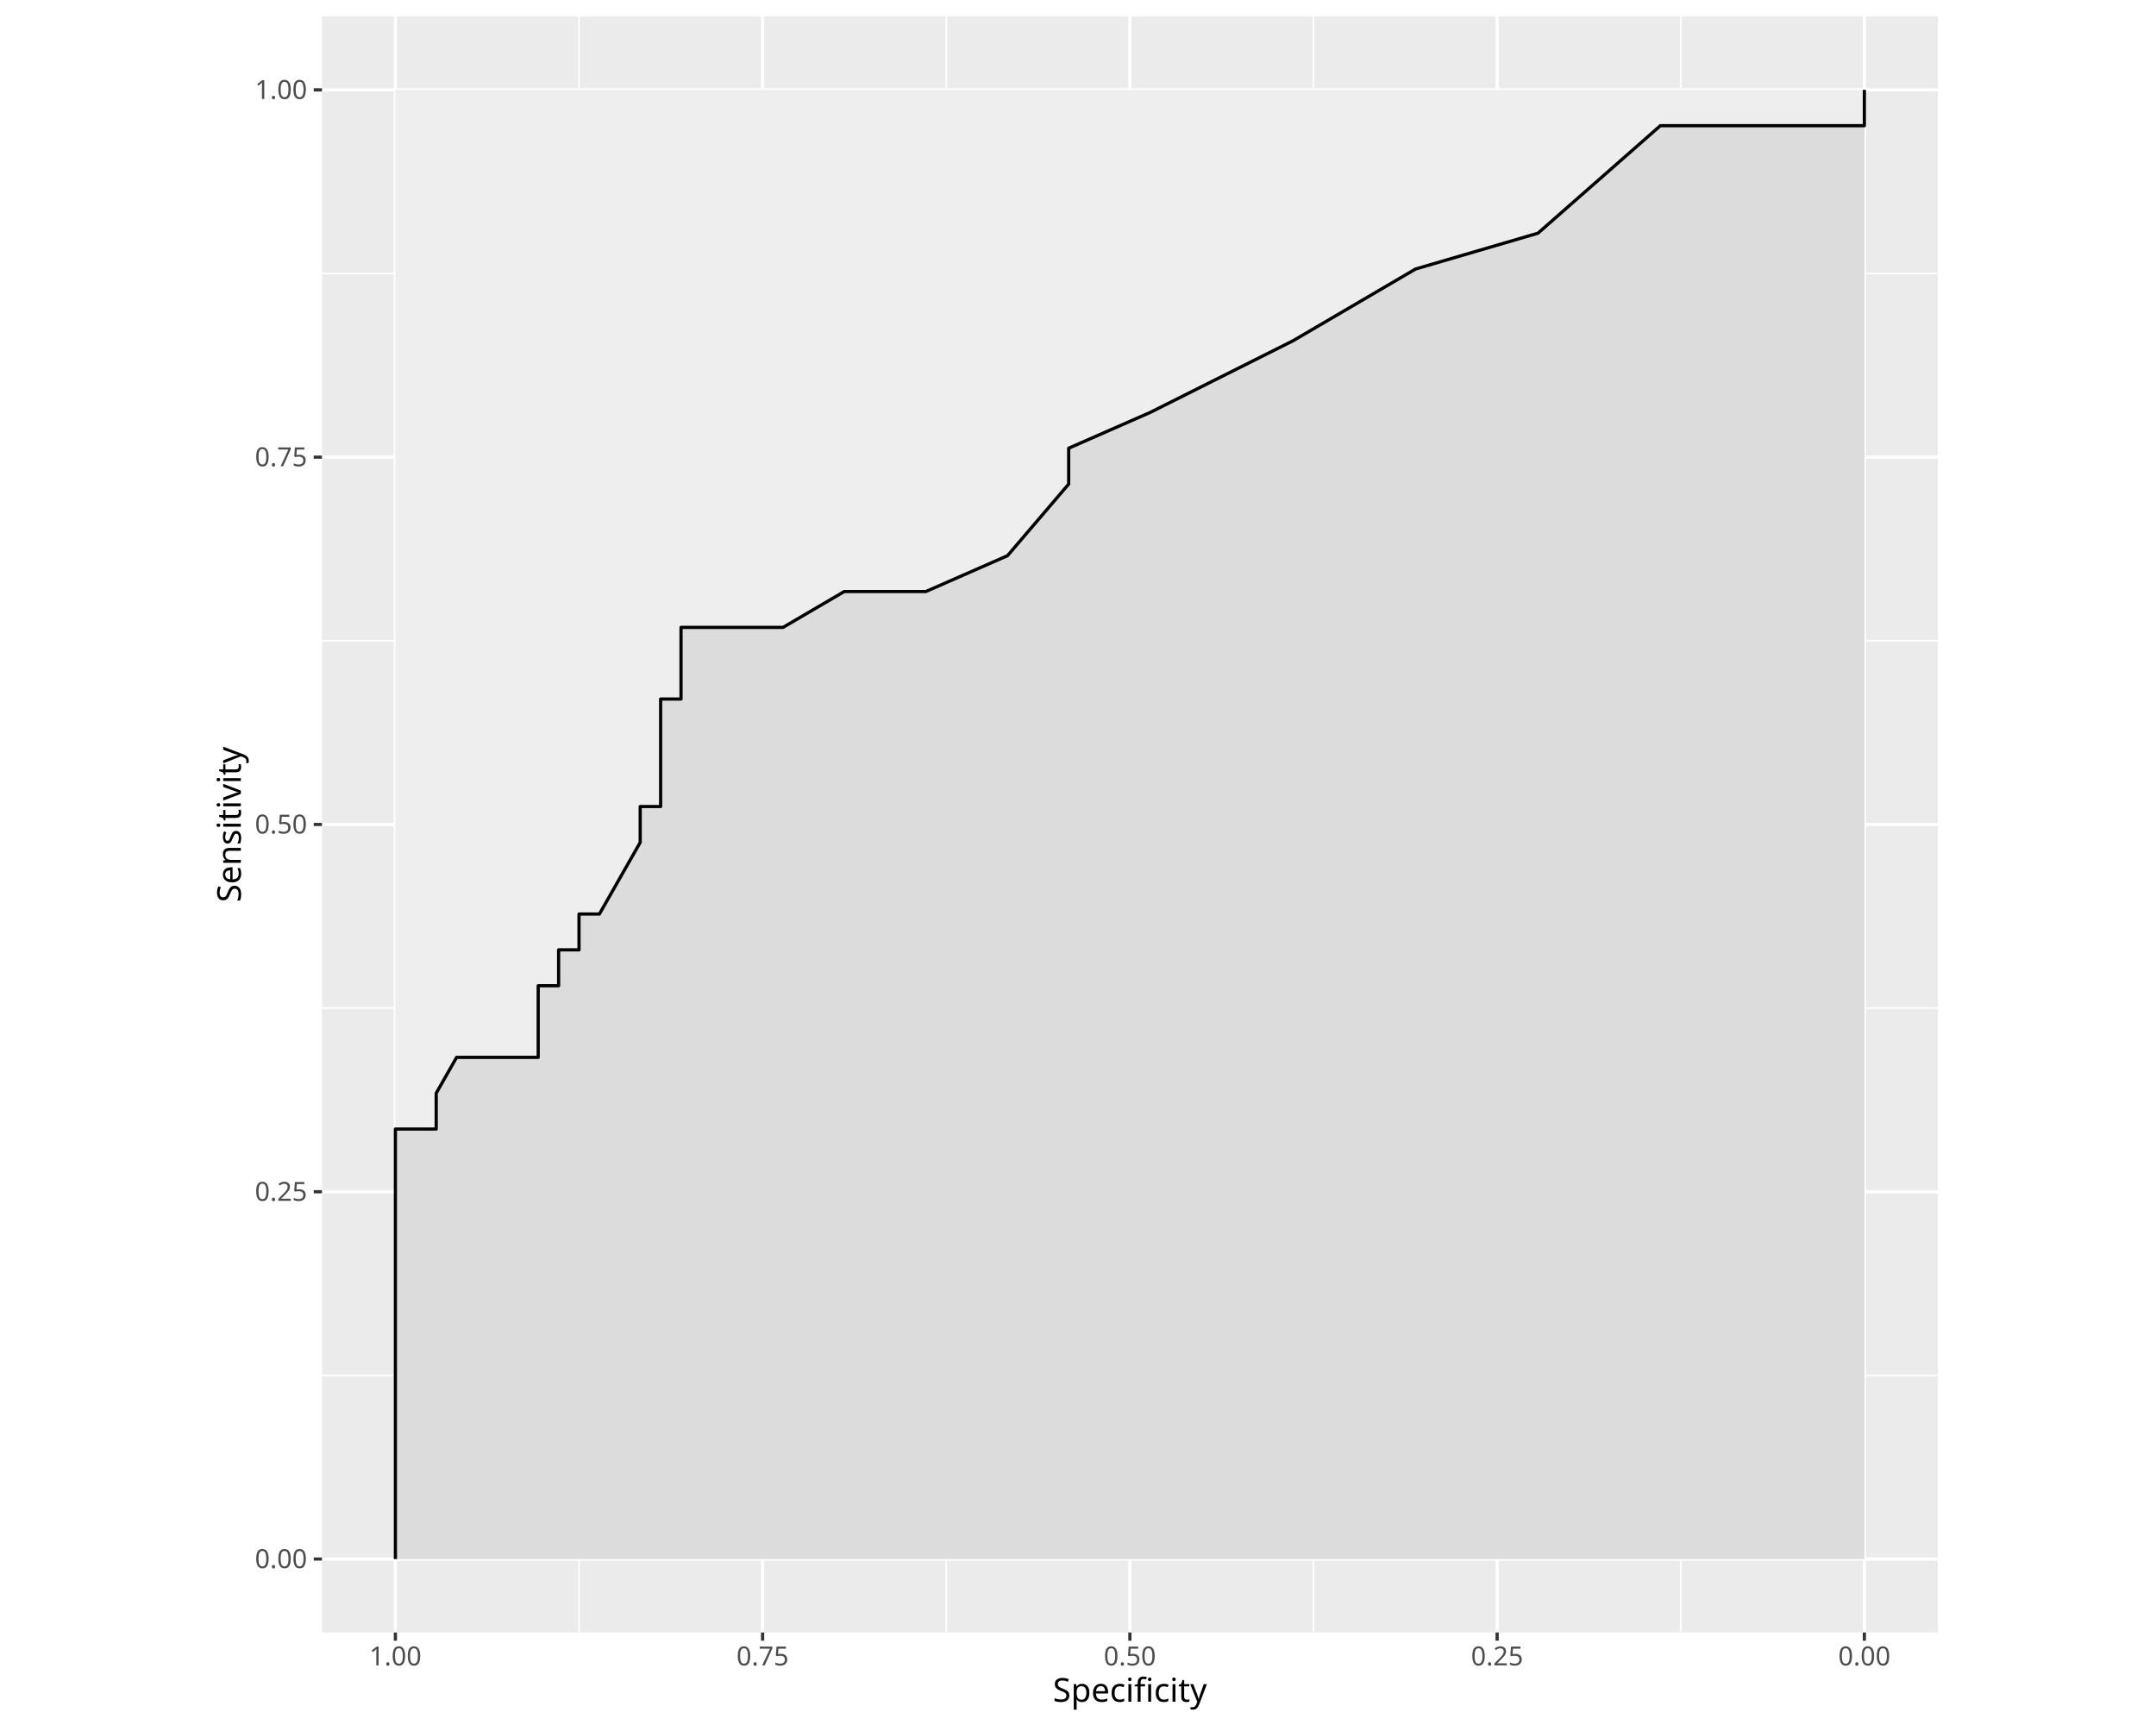
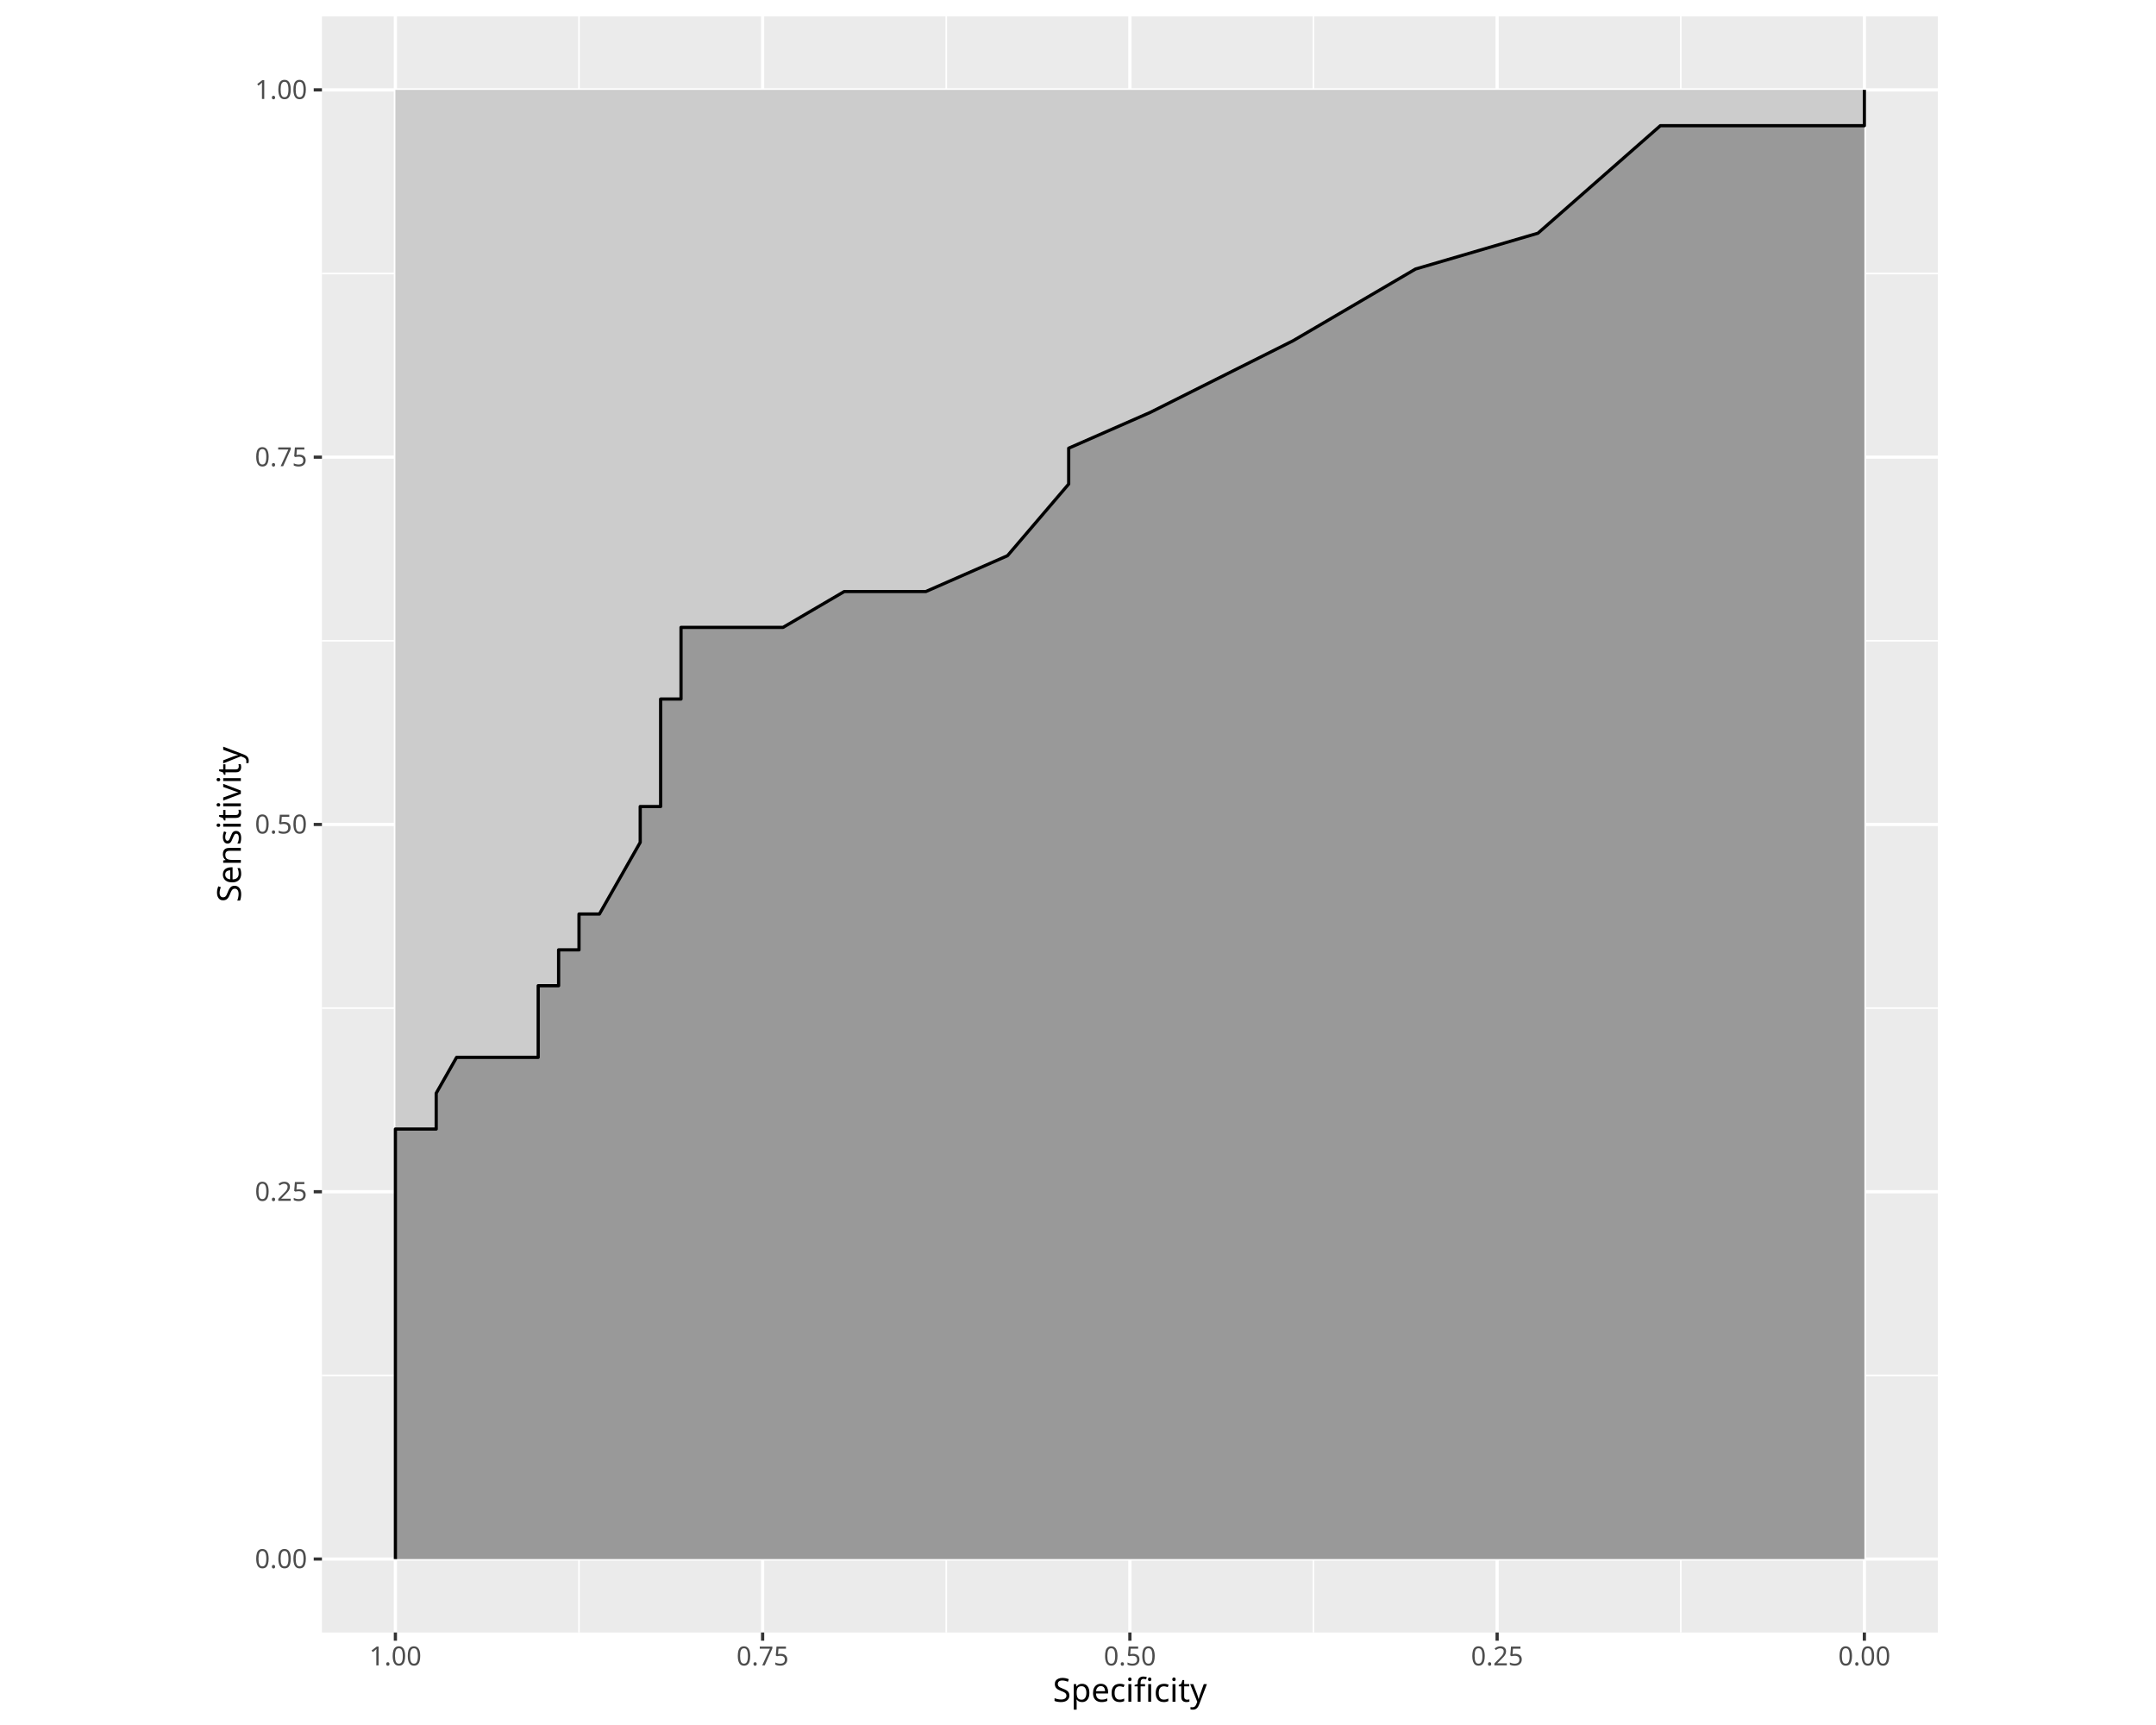
<svg xmlns="http://www.w3.org/2000/svg" class="svglite" data-engine-version="2.0" width="720.00pt" height="576.00pt" viewBox="0 0 720.00 576.00">
  <defs>
    <style type="text/css">
    .svglite line, .svglite polyline, .svglite polygon, .svglite path, .svglite rect, .svglite circle {
      fill: none;
      stroke: #000000;
      stroke-linecap: round;
      stroke-linejoin: round;
      stroke-miterlimit: 10.00;
    }
  </style>
  </defs>
  <rect width="100%" height="100%" style="stroke: none; fill: #FFFFFF;" />
  <defs>
    <clipPath id="cpMC4wMHw3MjAuMDB8MC4wMHw1NzYuMDA=">
      <rect x="0.00" y="0.00" width="720.00" height="576.00" />
    </clipPath>
  </defs>
  <g clip-path="url(#cpMC4wMHw3MjAuMDB8MC4wMHw1NzYuMDA=)">
</g>
  <defs>
    <clipPath id="cpNjcuMzh8NjUyLjYyfDAuMDB8NTc2LjAw">
      <rect x="67.38" y="0.00" width="585.25" height="576.00" />
    </clipPath>
  </defs>
  <g clip-path="url(#cpNjcuMzh8NjUyLjYyfDAuMDB8NTc2LjAw)">
    <rect x="67.38" y="0.00" width="585.25" height="576.00" style="stroke-width: 1.07; stroke: #FFFFFF; fill: #FFFFFF;" />
  </g>
  <g clip-path="url(#cpMC4wMHw3MjAuMDB8MC4wMHw1NzYuMDA=)">
</g>
  <defs>
    <clipPath id="cpMTA3LjUxfDY0Ny4xNHw1LjQ4fDU0NS4xMQ==">
      <rect x="107.51" y="5.48" width="539.63" height="539.63" />
    </clipPath>
  </defs>
  <g clip-path="url(#cpMTA3LjUxfDY0Ny4xNHw1LjQ4fDU0NS4xMQ==)">
    <rect x="107.51" y="5.48" width="539.63" height="539.63" style="stroke-width: 1.07; stroke: none; fill: #EBEBEB;" />
    <polyline points="107.51,459.26 647.14,459.26 " style="stroke-width: 0.53; stroke: #FFFFFF; stroke-linecap: butt;" />
    <polyline points="107.51,336.62 647.14,336.62 " style="stroke-width: 0.53; stroke: #FFFFFF; stroke-linecap: butt;" />
    <polyline points="107.51,213.97 647.14,213.97 " style="stroke-width: 0.53; stroke: #FFFFFF; stroke-linecap: butt;" />
    <polyline points="107.51,91.33 647.14,91.33 " style="stroke-width: 0.53; stroke: #FFFFFF; stroke-linecap: butt;" />
    <polyline points="561.29,545.11 561.29,5.48 " style="stroke-width: 0.53; stroke: #FFFFFF; stroke-linecap: butt;" />
    <polyline points="438.65,545.11 438.65,5.48 " style="stroke-width: 0.53; stroke: #FFFFFF; stroke-linecap: butt;" />
    <polyline points="316.00,545.11 316.00,5.48 " style="stroke-width: 0.53; stroke: #FFFFFF; stroke-linecap: butt;" />
    <polyline points="193.36,545.11 193.36,5.48 " style="stroke-width: 0.53; stroke: #FFFFFF; stroke-linecap: butt;" />
    <polyline points="107.51,520.58 647.14,520.58 " style="stroke-width: 1.07; stroke: #FFFFFF; stroke-linecap: butt;" />
    <polyline points="107.51,397.94 647.14,397.94 " style="stroke-width: 1.07; stroke: #FFFFFF; stroke-linecap: butt;" />
    <polyline points="107.51,275.30 647.14,275.30 " style="stroke-width: 1.07; stroke: #FFFFFF; stroke-linecap: butt;" />
    <polyline points="107.51,152.65 647.14,152.65 " style="stroke-width: 1.07; stroke: #FFFFFF; stroke-linecap: butt;" />
    <polyline points="107.51,30.01 647.14,30.01 " style="stroke-width: 1.07; stroke: #FFFFFF; stroke-linecap: butt;" />
    <polyline points="622.61,545.11 622.61,5.48 " style="stroke-width: 1.07; stroke: #FFFFFF; stroke-linecap: butt;" />
    <polyline points="499.97,545.11 499.97,5.48 " style="stroke-width: 1.07; stroke: #FFFFFF; stroke-linecap: butt;" />
    <polyline points="377.33,545.11 377.33,5.48 " style="stroke-width: 1.07; stroke: #FFFFFF; stroke-linecap: butt;" />
    <polyline points="254.68,545.11 254.68,5.48 " style="stroke-width: 1.07; stroke: #FFFFFF; stroke-linecap: butt;" />
    <polyline points="132.04,545.11 132.04,5.48 " style="stroke-width: 1.07; stroke: #FFFFFF; stroke-linecap: butt;" />
-     <polygon points="132.04,520.58 132.04,30.01 622.61,30.01 622.61,520.58 " style="stroke-width: 1.07; stroke: none; stroke-linecap: butt; fill: #EEEEEE;" />
-     <polygon points="132.04,520.58 132.04,508.62 132.04,496.65 132.04,484.69 132.04,472.72 132.04,460.76 132.04,448.79 132.04,424.86 132.04,412.90 132.04,400.93 132.04,388.97 132.04,377.00 145.67,377.00 145.67,365.04 152.48,353.07 166.11,353.07 172.92,353.07 179.73,353.07 179.73,329.14 186.55,329.14 186.55,317.17 193.36,317.17 193.36,305.21 200.17,305.21 206.99,293.24 213.80,281.28 213.80,269.31 220.62,269.31 220.62,257.35 220.62,245.38 220.62,233.42 227.43,233.42 227.43,221.45 227.43,209.49 241.06,209.49 247.87,209.49 261.50,209.49 281.94,197.52 309.19,197.52 336.45,185.56 356.89,161.63 356.89,149.66 384.14,137.70 431.84,113.77 472.72,89.83 513.60,77.87 554.48,41.97 568.11,41.97 588.55,41.97 622.61,41.97 622.61,30.01 622.61,520.58 " style="stroke-width: 1.07; stroke: none; stroke-linecap: butt; fill: #DCDCDC;" />
+     <polygon points="132.04,520.58 132.04,30.01 622.61,30.01 622.61,520.58 " style="stroke-width: 1.07; stroke: none; stroke-linecap: butt; fill: #CCCCCC;" />
+     <polygon points="132.04,520.58 132.04,508.62 132.04,496.65 132.04,484.69 132.04,472.72 132.04,460.76 132.04,448.79 132.04,424.86 132.04,412.90 132.04,400.93 132.04,388.97 132.04,377.00 145.67,377.00 145.67,365.04 152.48,353.07 166.11,353.07 172.92,353.07 179.73,353.07 179.73,329.14 186.55,329.14 186.55,317.17 193.36,317.17 193.36,305.21 200.17,305.21 206.99,293.24 213.80,281.28 213.80,269.31 220.62,269.31 220.62,257.35 220.62,245.38 220.62,233.42 227.43,233.42 227.43,221.45 227.43,209.49 241.06,209.49 247.87,209.49 261.50,209.49 281.94,197.52 309.19,197.52 336.45,185.56 356.89,161.63 356.89,149.66 384.14,137.70 431.84,113.77 472.72,89.83 513.60,77.87 554.48,41.97 568.11,41.97 588.55,41.97 622.61,41.97 622.61,30.01 622.61,520.58 " style="stroke-width: 1.07; stroke: none; stroke-linecap: butt; fill: #000000; fill-opacity: 0.25;" />
    <polyline points="132.04,520.58 132.04,508.62 132.04,496.65 132.04,484.69 132.04,472.72 132.04,460.76 132.04,448.79 132.04,424.86 132.04,412.90 132.04,400.93 132.04,388.97 132.04,377.00 145.67,377.00 145.67,365.04 152.48,353.07 166.11,353.07 172.92,353.07 179.73,353.07 179.73,329.14 186.55,329.14 186.55,317.17 193.36,317.17 193.36,305.21 200.17,305.21 206.99,293.24 213.80,281.28 213.80,269.31 220.62,269.31 220.62,257.35 220.62,245.38 220.62,233.42 227.43,233.42 227.43,221.45 227.43,209.49 241.06,209.49 247.87,209.49 261.50,209.49 281.94,197.52 309.19,197.52 336.45,185.56 356.89,161.63 356.89,149.66 384.14,137.70 431.84,113.77 472.72,89.83 513.60,77.87 554.48,41.97 568.11,41.97 588.55,41.97 622.61,41.97 622.61,30.01 " style="stroke-width: 1.07; stroke-linecap: butt;" />
  </g>
  <g clip-path="url(#cpMC4wMHw3MjAuMDB8MC4wMHw1NzYuMDA=)">
    <text x="102.58" y="523.61" text-anchor="end" style="font-size: 8.80px; fill: #4D4D4D; font-family: sans;" textLength="17.13px" lengthAdjust="spacingAndGlyphs">0.00</text>
    <text x="102.58" y="400.97" text-anchor="end" style="font-size: 8.80px; fill: #4D4D4D; font-family: sans;" textLength="17.13px" lengthAdjust="spacingAndGlyphs">0.25</text>
    <text x="102.58" y="278.32" text-anchor="end" style="font-size: 8.80px; fill: #4D4D4D; font-family: sans;" textLength="17.13px" lengthAdjust="spacingAndGlyphs">0.50</text>
    <text x="102.58" y="155.68" text-anchor="end" style="font-size: 8.80px; fill: #4D4D4D; font-family: sans;" textLength="17.13px" lengthAdjust="spacingAndGlyphs">0.75</text>
    <text x="102.58" y="33.04" text-anchor="end" style="font-size: 8.80px; fill: #4D4D4D; font-family: sans;" textLength="17.13px" lengthAdjust="spacingAndGlyphs">1.00</text>
    <polyline points="104.77,520.58 107.51,520.58 " style="stroke-width: 1.07; stroke: #333333; stroke-linecap: butt;" />
    <polyline points="104.77,397.94 107.51,397.94 " style="stroke-width: 1.07; stroke: #333333; stroke-linecap: butt;" />
    <polyline points="104.77,275.30 107.51,275.30 " style="stroke-width: 1.07; stroke: #333333; stroke-linecap: butt;" />
    <polyline points="104.77,152.65 107.51,152.65 " style="stroke-width: 1.07; stroke: #333333; stroke-linecap: butt;" />
    <polyline points="104.77,30.01 107.51,30.01 " style="stroke-width: 1.07; stroke: #333333; stroke-linecap: butt;" />
    <polyline points="622.61,547.85 622.61,545.11 " style="stroke-width: 1.07; stroke: #333333; stroke-linecap: butt;" />
    <polyline points="499.97,547.85 499.97,545.11 " style="stroke-width: 1.07; stroke: #333333; stroke-linecap: butt;" />
    <polyline points="377.33,547.85 377.33,545.11 " style="stroke-width: 1.07; stroke: #333333; stroke-linecap: butt;" />
    <polyline points="254.68,547.85 254.68,545.11 " style="stroke-width: 1.07; stroke: #333333; stroke-linecap: butt;" />
    <polyline points="132.04,547.85 132.04,545.11 " style="stroke-width: 1.07; stroke: #333333; stroke-linecap: butt;" />
    <text x="622.61" y="556.10" text-anchor="middle" style="font-size: 8.80px; fill: #4D4D4D; font-family: sans;" textLength="17.13px" lengthAdjust="spacingAndGlyphs">0.00</text>
    <text x="499.97" y="556.10" text-anchor="middle" style="font-size: 8.80px; fill: #4D4D4D; font-family: sans;" textLength="17.13px" lengthAdjust="spacingAndGlyphs">0.25</text>
    <text x="377.33" y="556.10" text-anchor="middle" style="font-size: 8.80px; fill: #4D4D4D; font-family: sans;" textLength="17.13px" lengthAdjust="spacingAndGlyphs">0.50</text>
    <text x="254.68" y="556.10" text-anchor="middle" style="font-size: 8.80px; fill: #4D4D4D; font-family: sans;" textLength="17.13px" lengthAdjust="spacingAndGlyphs">0.75</text>
    <text x="132.04" y="556.10" text-anchor="middle" style="font-size: 8.80px; fill: #4D4D4D; font-family: sans;" textLength="17.13px" lengthAdjust="spacingAndGlyphs">1.00</text>
    <text x="377.33" y="568.24" text-anchor="middle" style="font-size: 11.00px; font-family: sans;" textLength="49.53px" lengthAdjust="spacingAndGlyphs">Specificity</text>
    <text transform="translate(80.43,275.30) rotate(-90)" text-anchor="middle" style="font-size: 11.00px; font-family: sans;" textLength="49.53px" lengthAdjust="spacingAndGlyphs">Sensitivity</text>
  </g>
</svg>
